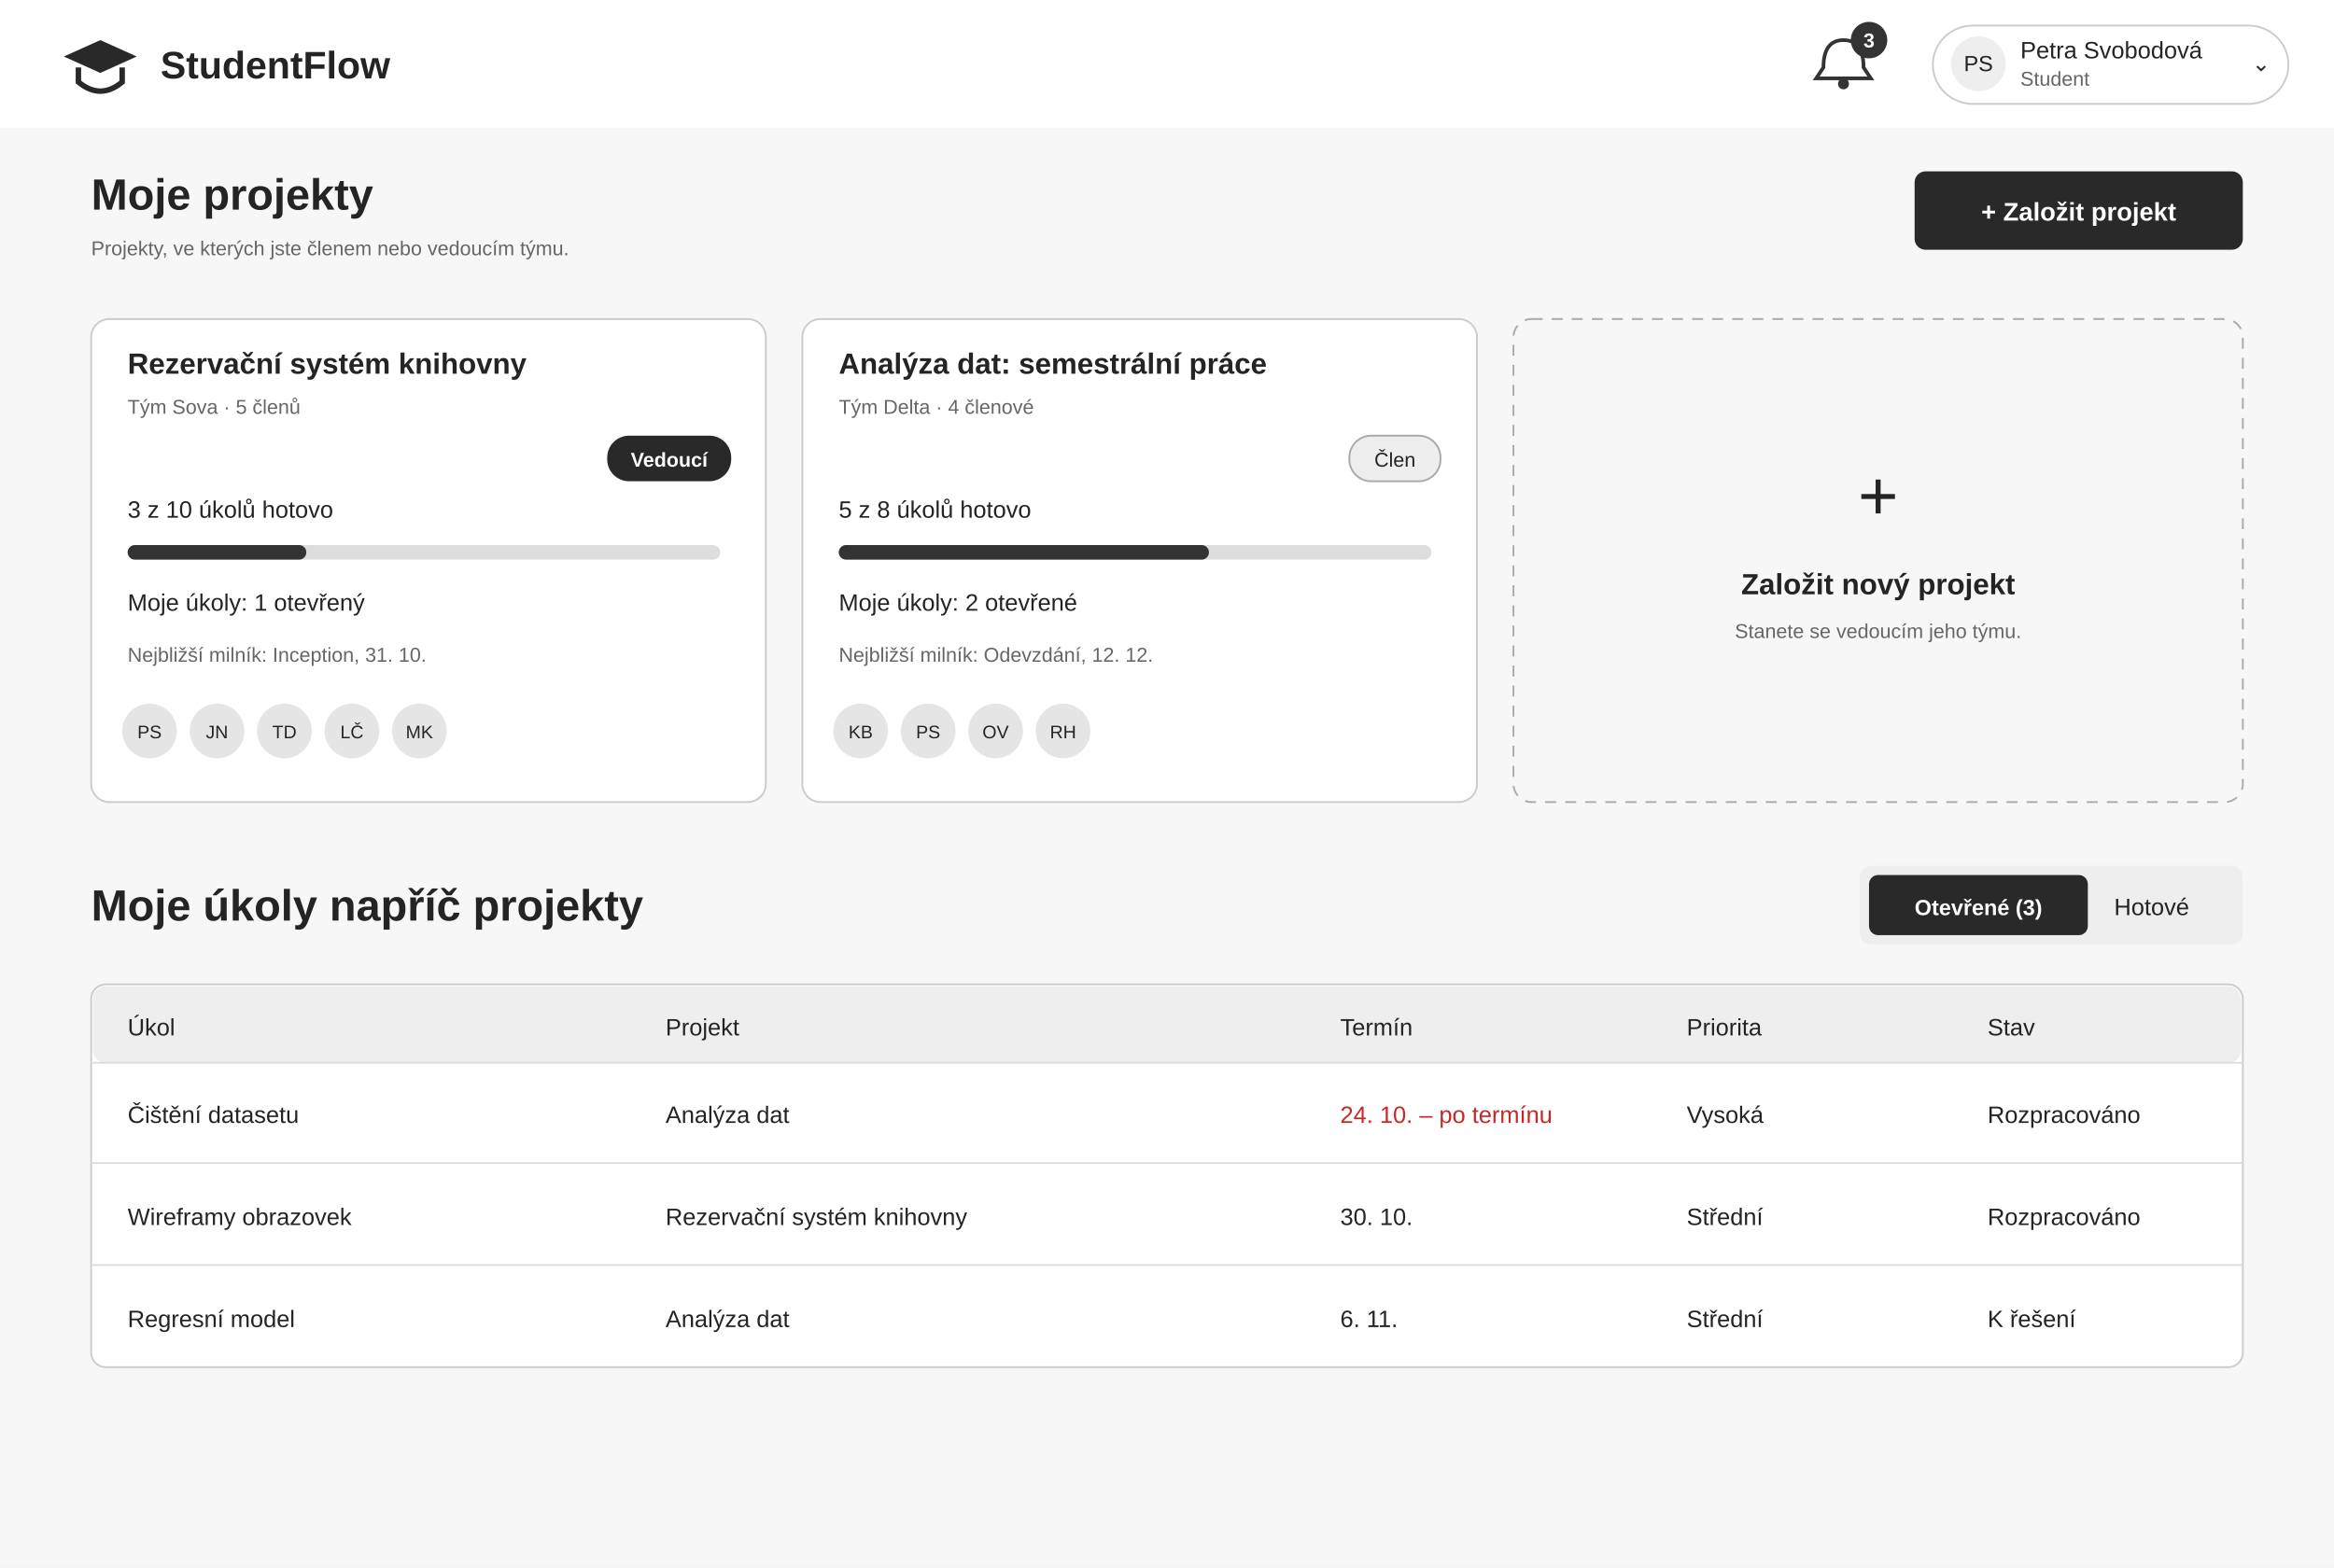
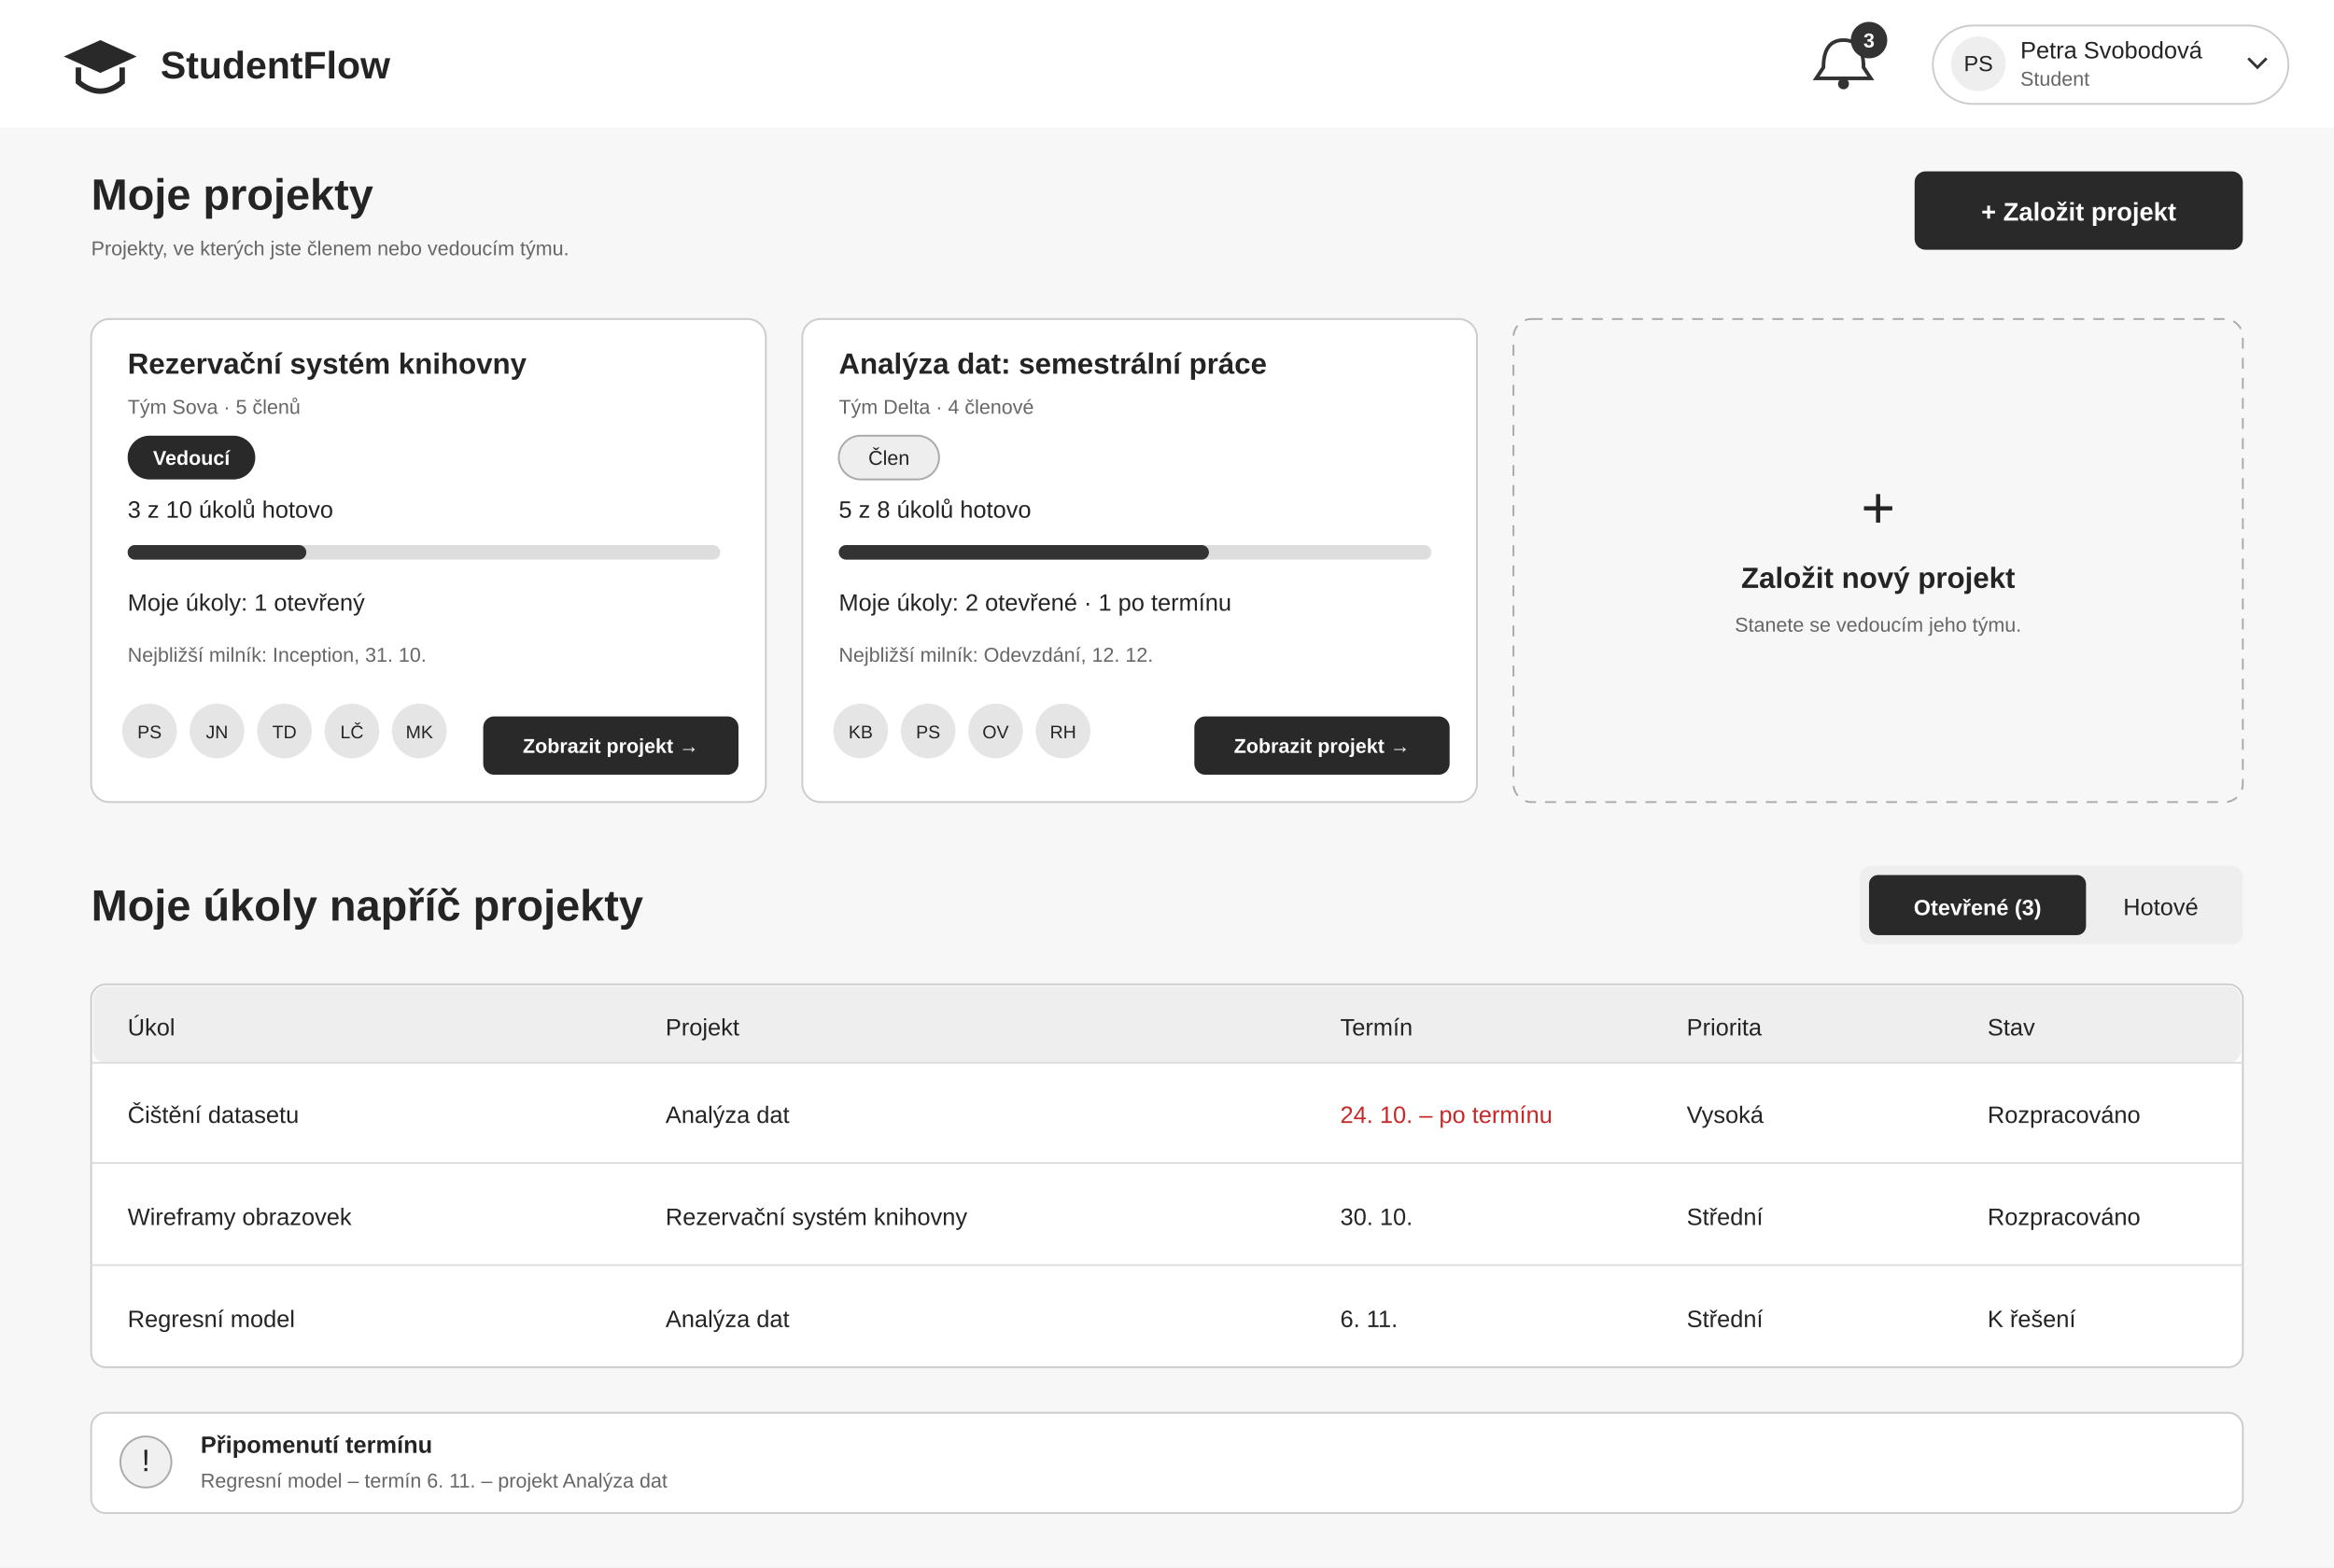
<svg xmlns="http://www.w3.org/2000/svg" width="1280" height="860" viewBox="0 0 1280 860">
  <style>
-     text {
-       font-family: Arial, sans-serif;
-       fill: #242424;
-     }
+     text { font-family: Arial, sans-serif; fill: #242424; }
    .heading { font-size: 24px; font-weight: bold; }
    .title { font-size: 16px; font-weight: bold; }
    .normal { font-size: 13px; }
    .small { font-size: 11px; fill: #666; }
-     .card { fill: white; stroke: #ccc; }
+     .card { fill: #fff; stroke: #ccc; }
    .dark { fill: #292929; }
-     .button-text {
-       fill: #ffffff;
-       font-weight: bold;
-     }
+     .button-text { fill: #fff; font-weight: bold; }
    .danger { fill: #c62828; }
-     .muted { fill: #666; }
+     .avatar { fill: #e5e5e5; }
+     .avatar-text { font-size: 10px; text-anchor: middle; }
+     .project-button-text { fill: #fff; font-size: 11px; font-weight: bold; text-anchor: middle; }
+     a { cursor: pointer; }
  </style>
  <rect width="1280" height="860" fill="#f7f7f7" />
-   <rect width="1280" height="70" fill="white" />
-   <g>
-     <path d="M35 31 L55 22 L75 31 L55 40 Z" fill="#292929" />
-     <path d="M43 37 V45 Q55 55 67 45 V37" stroke="#292929" stroke-width="3" fill="none" />
+   <rect width="1280" height="70" fill="#fff" />
+   <a href="#dashboard">
+     <g transform="translate(35 22) scale(1)">
+       <path d="M0 9 L20 0 L40 9 L20 18 Z" fill="#292929" />
+       <path d="M8 15 V23 Q20 33 32 23 V15" fill="none" stroke="#292929" stroke-width="3" />
+     </g>
    <text x="88" y="43" font-size="21" font-weight="bold">StudentFlow</text>
+   </a>
+   <g transform="translate(995 20)">
+     <path d="M5 17 Q5 2 16 2 Q27 2 27 17 L31 23 H1 Z" fill="none" stroke="#333" stroke-width="2" />
+     <circle cx="16" cy="26" r="3" fill="#333" />
+     <circle cx="30" cy="2" r="10" fill="#333" />
+     <text x="30" y="6" font-size="11" class="button-text" text-anchor="middle">3</text>
  </g>
  <g>
-     <path d="M1000 37 Q1000 22 1011 22              Q1022 22 1022 37 L1026 43              H996 Z" fill="none" stroke="#333" stroke-width="2" />
-     <circle cx="1011" cy="46" r="3" fill="#333" />
-     <circle cx="1025" cy="22" r="10" fill="#333" />
-     <text x="1025" y="26" font-size="11" text-anchor="middle" class="button-text">3</text>
+     <rect x="1060" y="14" width="195" height="43" rx="22" class="card" />
+     <circle cx="1085" cy="35" r="15" fill="#eee" />
+     <text x="1085" y="39" font-size="12" text-anchor="middle">PS</text>
+     <text x="1108" y="32" class="normal">Petra Svobodová</text>
+     <text x="1108" y="47" class="small">Student</text>
+     <path d="M1233 32 l5 5 l5 -5" stroke="#333" stroke-width="1.5" fill="none" />
  </g>
-   <rect x="1060" y="14" width="195" height="43" rx="22" class="card" />
-   <circle cx="1085" cy="35" r="15" fill="#eee" />
-   <text x="1085" y="39" font-size="12" text-anchor="middle">PS</text>
-   <text x="1108" y="32" class="normal">Petra Svobodová</text>
-   <text x="1108" y="47" class="small">Student</text>
-   <text x="1235" y="39">⌄</text>
  <text x="50" y="115" class="heading">Moje projekty</text>
-   <text x="50" y="140" class="small">
-     Projekty, ve kterých jste členem nebo vedoucím týmu.
-   </text>
+   <text x="50" y="140" class="small">Projekty, ve kterých jste členem nebo vedoucím týmu.</text>
  <rect x="1050" y="94" width="180" height="43" rx="6" class="dark" />
-   <text x="1140" y="121" font-size="14" text-anchor="middle" class="button-text">
-     + Založit projekt
-   </text>
-   <rect x="50" y="175" width="370" height="265" rx="10" class="card" />
-   <text x="70" y="205" class="title">
-     Rezervační systém knihovny
-   </text>
-   <text x="70" y="227" class="small">
-     Tým Sova · 5 členů
-   </text>
-   <rect x="333" y="239" width="68" height="25" rx="12" class="dark" />
-   <text x="367" y="256" font-size="11" text-anchor="middle" class="button-text">
-     Vedoucí
-   </text>
-   <text x="70" y="284" class="normal">
-     3 z 10 úkolů hotovo
-   </text>
-   <rect x="70" y="299" width="325" height="8" rx="4" fill="#ddd" />
-   <rect x="70" y="299" width="98" height="8" rx="4" fill="#333" />
-   <text x="70" y="335" class="normal">
-     Moje úkoly: 1 otevřený
-   </text>
-   <text x="70" y="363" class="small">
-     Nejbližší milník: Inception, 31. 10.
-   </text>
-   <g>
-     <circle cx="82" cy="401" r="15" fill="#e5e5e5" />
-     <circle cx="119" cy="401" r="15" fill="#e5e5e5" />
-     <circle cx="156" cy="401" r="15" fill="#e5e5e5" />
-     <circle cx="193" cy="401" r="15" fill="#e5e5e5" />
-     <circle cx="230" cy="401" r="15" fill="#e5e5e5" />
-     <g font-size="10" text-anchor="middle">
-       <text x="82" y="405">PS</text>
-       <text x="119" y="405">JN</text>
-       <text x="156" y="405">TD</text>
-       <text x="193" y="405">LČ</text>
-       <text x="230" y="405">MK</text>
+   <text x="1140" y="121" font-size="14" text-anchor="middle" class="button-text">+ Založit projekt</text>
+   <a href="#detail-projektu-rezervacni-system">
+     <rect x="50" y="175" width="370" height="265" rx="10" class="card" />
+     <text x="70" y="205" class="title">Rezervační systém knihovny</text>
+     <text x="70" y="227" class="small">Tým Sova · 5 členů</text>
+     <rect x="70" y="239" width="70" height="24" rx="12" class="dark" />
+     <text x="105" y="255" font-size="11" text-anchor="middle" class="button-text">Vedoucí</text>
+     <text x="70" y="284" class="normal">3 z 10 úkolů hotovo</text>
+     <rect x="70" y="299" width="325" height="8" rx="4" fill="#ddd" />
+     <rect x="70" y="299" width="98" height="8" rx="4" fill="#333" />
+     <text x="70" y="335" class="normal">Moje úkoly: 1 otevřený</text>
+     <text x="70" y="363" class="small">Nejbližší milník: Inception, 31. 10.</text>
+     <g>
+       <circle cx="82" cy="401" r="15" class="avatar" />
+       <circle cx="119" cy="401" r="15" class="avatar" />
+       <circle cx="156" cy="401" r="15" class="avatar" />
+       <circle cx="193" cy="401" r="15" class="avatar" />
+       <circle cx="230" cy="401" r="15" class="avatar" />
+       <g class="avatar-text">
+         <text x="82" y="405">PS</text>
+         <text x="119" y="405">JN</text>
+         <text x="156" y="405">TD</text>
+         <text x="193" y="405">LČ</text>
+         <text x="230" y="405">MK</text>
+       </g>
    </g>
-   </g>
-   <rect x="440" y="175" width="370" height="265" rx="10" class="card" />
-   <text x="460" y="205" class="title">
-     Analýza dat: semestrální práce
-   </text>
-   <text x="460" y="227" class="small">
-     Tým Delta · 4 členové
-   </text>
-   <rect x="740" y="239" width="50" height="25" rx="12" fill="#eee" stroke="#aaa" />
-   <text x="765" y="256" font-size="11" text-anchor="middle">Člen</text>
-   <text x="460" y="284" class="normal">
-     5 z 8 úkolů hotovo
-   </text>
-   <rect x="460" y="299" width="325" height="8" rx="4" fill="#ddd" />
-   <rect x="460" y="299" width="203" height="8" rx="4" fill="#333" />
-   <text x="460" y="335" class="normal">
-     Moje úkoly: 2 otevřené
-   </text>
-   <text x="460" y="363" class="small">
-     Nejbližší milník: Odevzdání, 12. 12.
-   </text>
-   <g>
-     <circle cx="472" cy="401" r="15" fill="#e5e5e5" />
-     <circle cx="509" cy="401" r="15" fill="#e5e5e5" />
-     <circle cx="546" cy="401" r="15" fill="#e5e5e5" />
-     <circle cx="583" cy="401" r="15" fill="#e5e5e5" />
-     <g font-size="10" text-anchor="middle">
-       <text x="472" y="405">KB</text>
-       <text x="509" y="405">PS</text>
-       <text x="546" y="405">OV</text>
-       <text x="583" y="405">RH</text>
+     <rect x="265" y="393" width="140" height="32" rx="6" class="dark" />
+     <text x="335" y="413" class="project-button-text">Zobrazit projekt →</text>
+   </a>
+   <a href="#detail-projektu-analyza-dat">
+     <rect x="440" y="175" width="370" height="265" rx="10" class="card" />
+     <text x="460" y="205" class="title">Analýza dat: semestrální práce</text>
+     <text x="460" y="227" class="small">Tým Delta · 4 členové</text>
+     <rect x="460" y="239" width="55" height="24" rx="12" fill="#eee" stroke="#aaa" />
+     <text x="487.5" y="255" font-size="11" text-anchor="middle">Člen</text>
+     <text x="460" y="284" class="normal">5 z 8 úkolů hotovo</text>
+     <rect x="460" y="299" width="325" height="8" rx="4" fill="#ddd" />
+     <rect x="460" y="299" width="203" height="8" rx="4" fill="#333" />
+     <text x="460" y="335" class="normal">Moje úkoly: 2 otevřené · 1 po termínu</text>
+     <text x="460" y="363" class="small">Nejbližší milník: Odevzdání, 12. 12.</text>
+     <g>
+       <circle cx="472" cy="401" r="15" class="avatar" />
+       <circle cx="509" cy="401" r="15" class="avatar" />
+       <circle cx="546" cy="401" r="15" class="avatar" />
+       <circle cx="583" cy="401" r="15" class="avatar" />
+       <g class="avatar-text">
+         <text x="472" y="405">KB</text>
+         <text x="509" y="405">PS</text>
+         <text x="546" y="405">OV</text>
+         <text x="583" y="405">RH</text>
+       </g>
    </g>
-   </g>
-   <rect x="830" y="175" width="400" height="265" rx="10" fill="none" stroke="#aaa" stroke-dasharray="6 5" />
-   <text x="1030" y="285" font-size="38" text-anchor="middle">+</text>
-   <text x="1030" y="326" class="title" text-anchor="middle">
-     Založit nový projekt
-   </text>
-   <text x="1030" y="350" class="small" text-anchor="middle">
-     Stanete se vedoucím jeho týmu.
-   </text>
-   <text x="50" y="505" class="heading">
-     Moje úkoly napříč projekty
-   </text>
+     <rect x="655" y="393" width="140" height="32" rx="6" class="dark" />
+     <text x="725" y="413" class="project-button-text">Zobrazit projekt →</text>
+   </a>
+   <a href="#zalozit-projekt">
+     <rect x="830" y="175" width="400" height="265" rx="10" fill="none" stroke="#aaa" stroke-dasharray="6 5" />
+     <text x="1030" y="289.5" font-size="32" text-anchor="middle">+</text>
+     <text x="1030" y="322.5" class="title" text-anchor="middle">Založit nový projekt</text>
+     <text x="1030" y="346.5" class="small" text-anchor="middle">Stanete se vedoucím jeho týmu.</text>
+   </a>
+   <text x="50" y="505" class="heading">Moje úkoly napříč projekty</text>
  <rect x="1020" y="475" width="210" height="43" rx="6" fill="#eee" />
-   <rect x="1025" y="480" width="120" height="33" rx="5" class="dark" />
-   <text x="1085" y="502" font-size="12" text-anchor="middle" class="button-text">
-     Otevřené (3)
-   </text>
-   <text x="1180" y="502" class="normal" text-anchor="middle">Hotové</text>
+   <rect x="1025" y="480" width="119" height="33" rx="5" class="dark" />
+   <text x="1084.5" y="502" font-size="12" text-anchor="middle" class="button-text">Otevřené (3)</text>
+   <text x="1185" y="502" class="normal" text-anchor="middle">Hotové</text>
  <rect x="50" y="540" width="1180" height="210" rx="8" class="card" />
  <rect x="51" y="541" width="1178" height="42" rx="7" fill="#eee" />
  <g class="normal">
    <text x="70" y="568">Úkol</text>
    <text x="365" y="568">Projekt</text>
    <text x="735" y="568">Termín</text>
    <text x="925" y="568">Priorita</text>
    <text x="1090" y="568">Stav</text>
  </g>
  <path d="M50 583 H1230 M50 638 H1230 M50 694 H1230" stroke="#ddd" />
-   <g class="normal">
+   <g font-size="13">
    <text x="70" y="616">Čištění datasetu</text>
    <text x="365" y="616">Analýza dat</text>
-     <text x="735" y="616" class="danger">
-       24. 10. – po termínu
-     </text>
+     <text x="735" y="616" class="danger">24. 10. – po termínu</text>
    <text x="925" y="616">Vysoká</text>
    <text x="1090" y="616">Rozpracováno</text>
    <text x="70" y="672">Wireframy obrazovek</text>
    <text x="365" y="672">Rezervační systém knihovny</text>
    <text x="735" y="672">30. 10.</text>
    <text x="925" y="672">Střední</text>
    <text x="1090" y="672">Rozpracováno</text>
    <text x="70" y="728">Regresní model</text>
    <text x="365" y="728">Analýza dat</text>
    <text x="735" y="728">6. 11.</text>
    <text x="925" y="728">Střední</text>
    <text x="1090" y="728">K řešení</text>
  </g>
+   <rect x="50" y="775" width="1180" height="55" rx="8" class="card" />
+   <circle cx="80" cy="802" r="14" fill="#f0f0f0" stroke="#aaa" />
+   <text x="80" y="807" font-size="17" text-anchor="middle">!</text>
+   <text x="110" y="797" font-size="13" font-weight="bold">Připomenutí termínu</text>
+   <text x="110" y="816" class="small">Regresní model – termín 6. 11. – projekt Analýza dat</text>
</svg>
